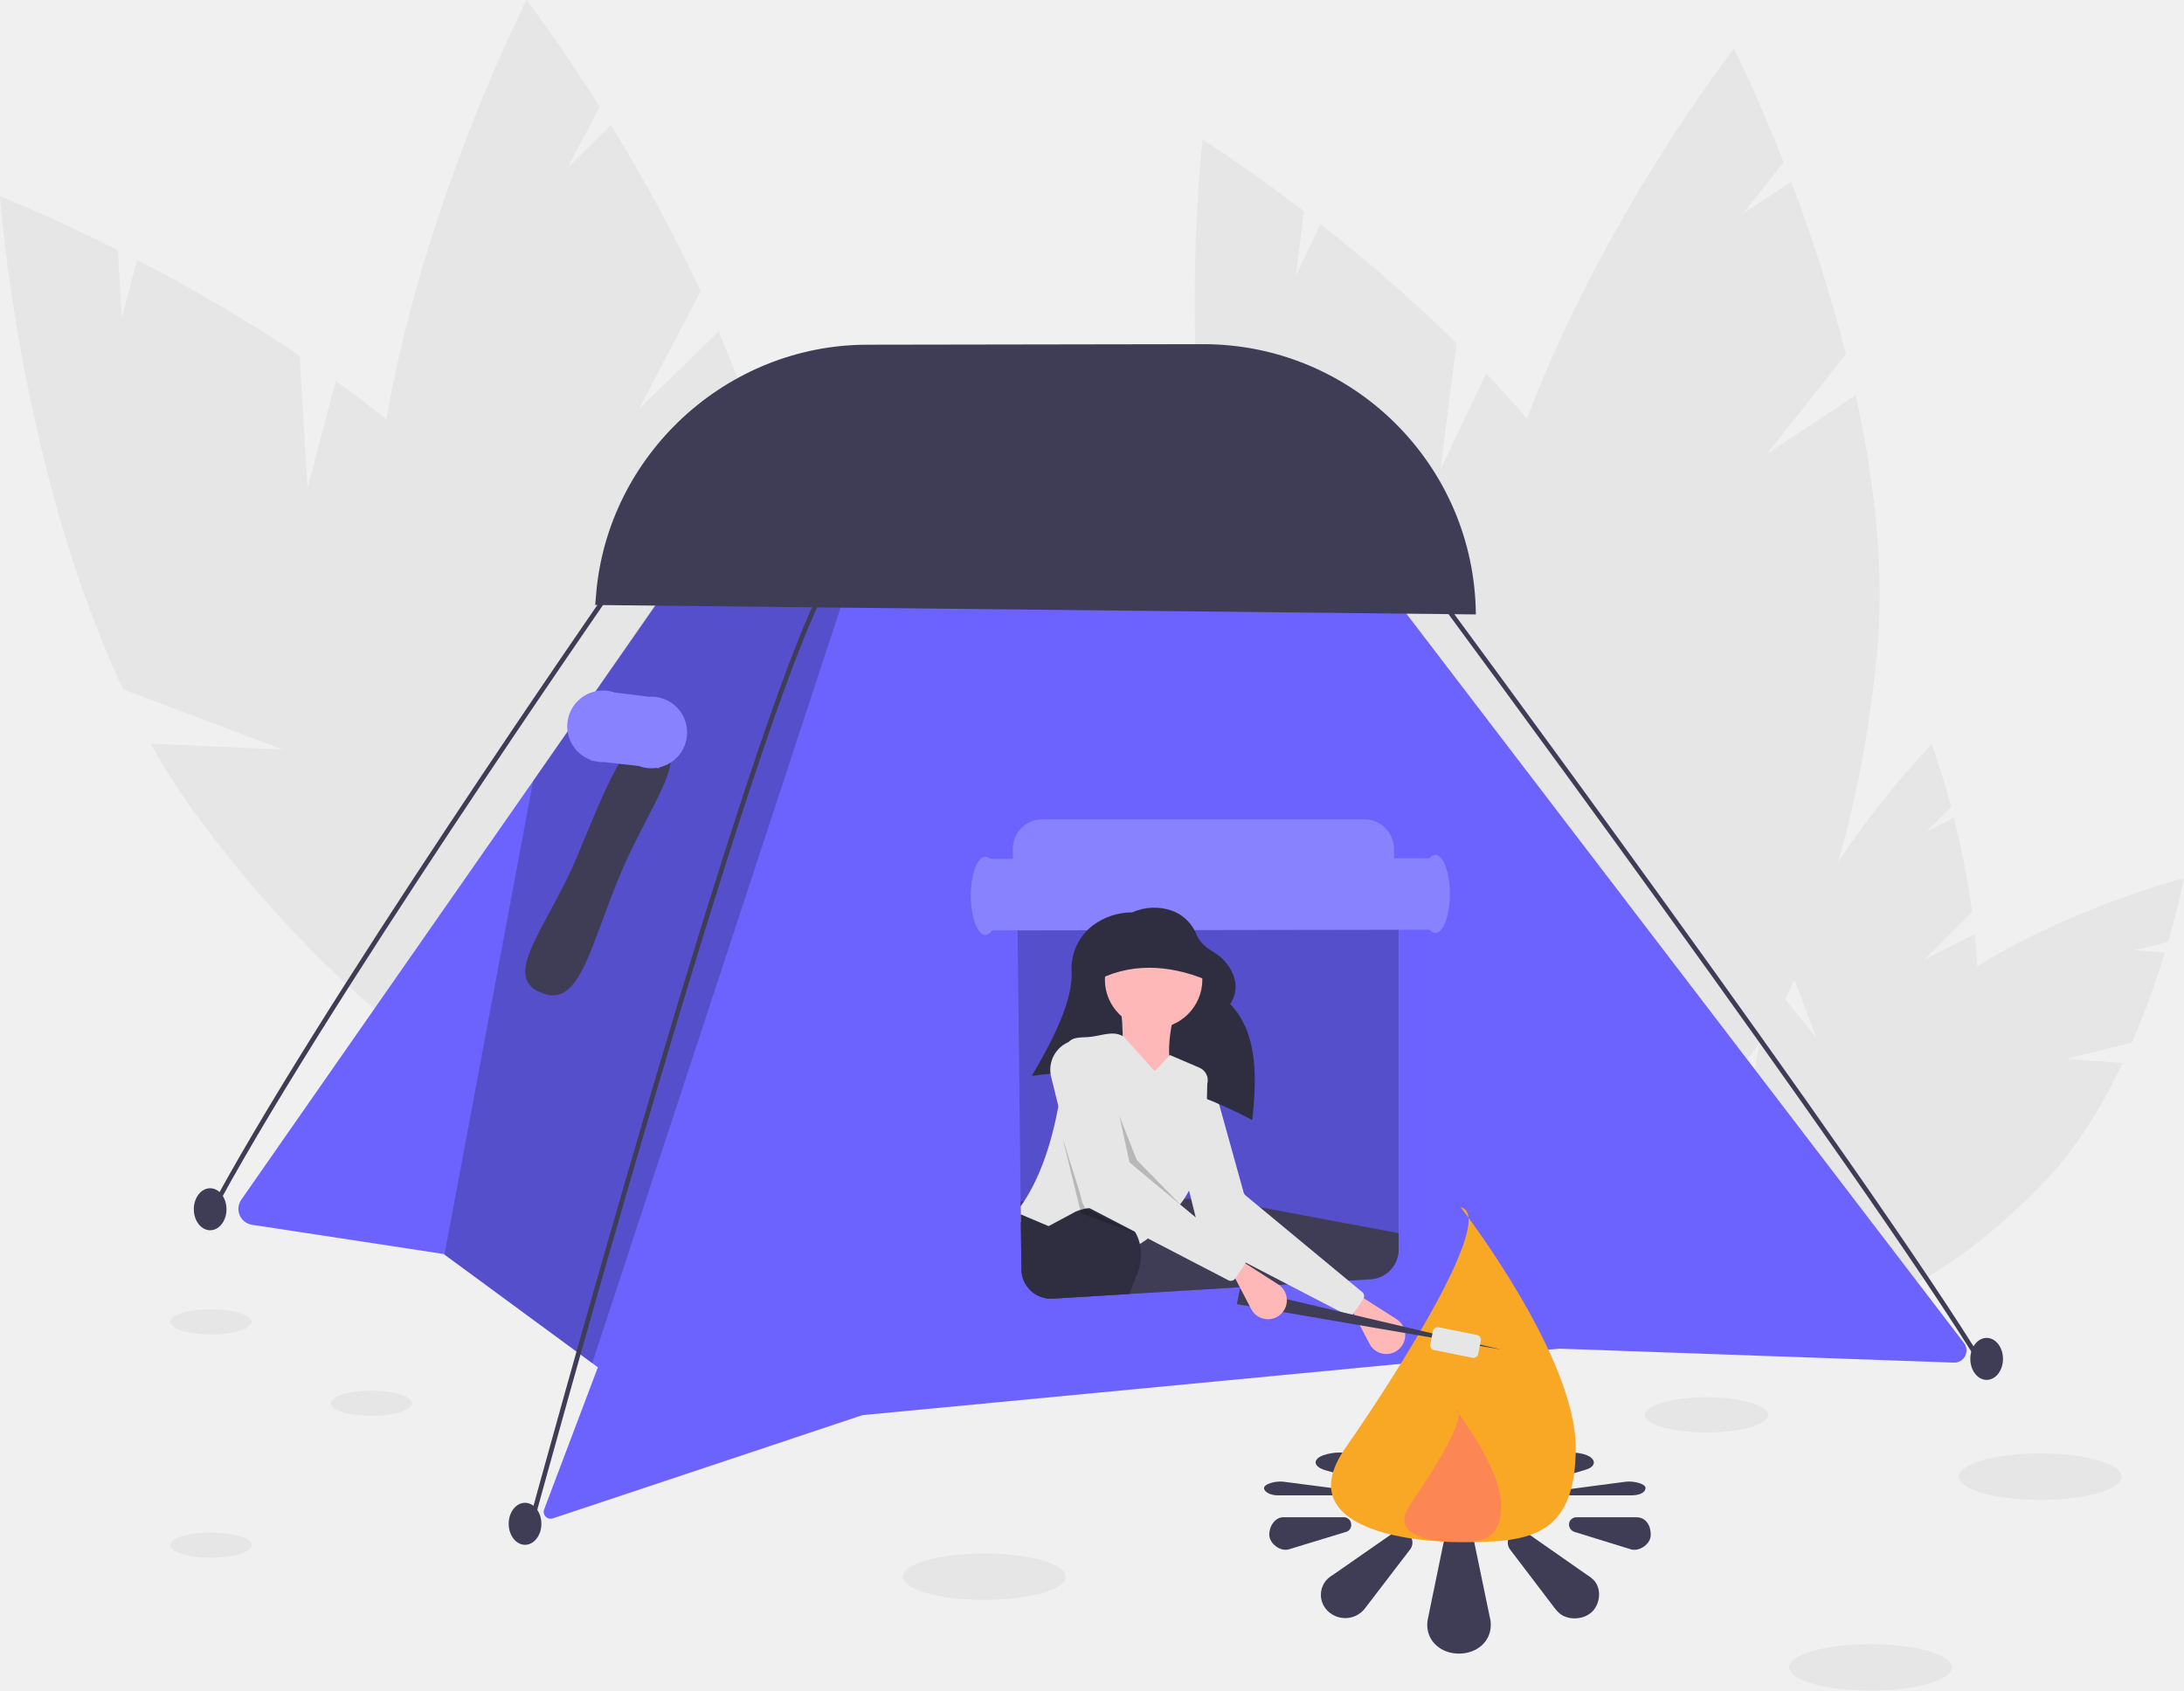
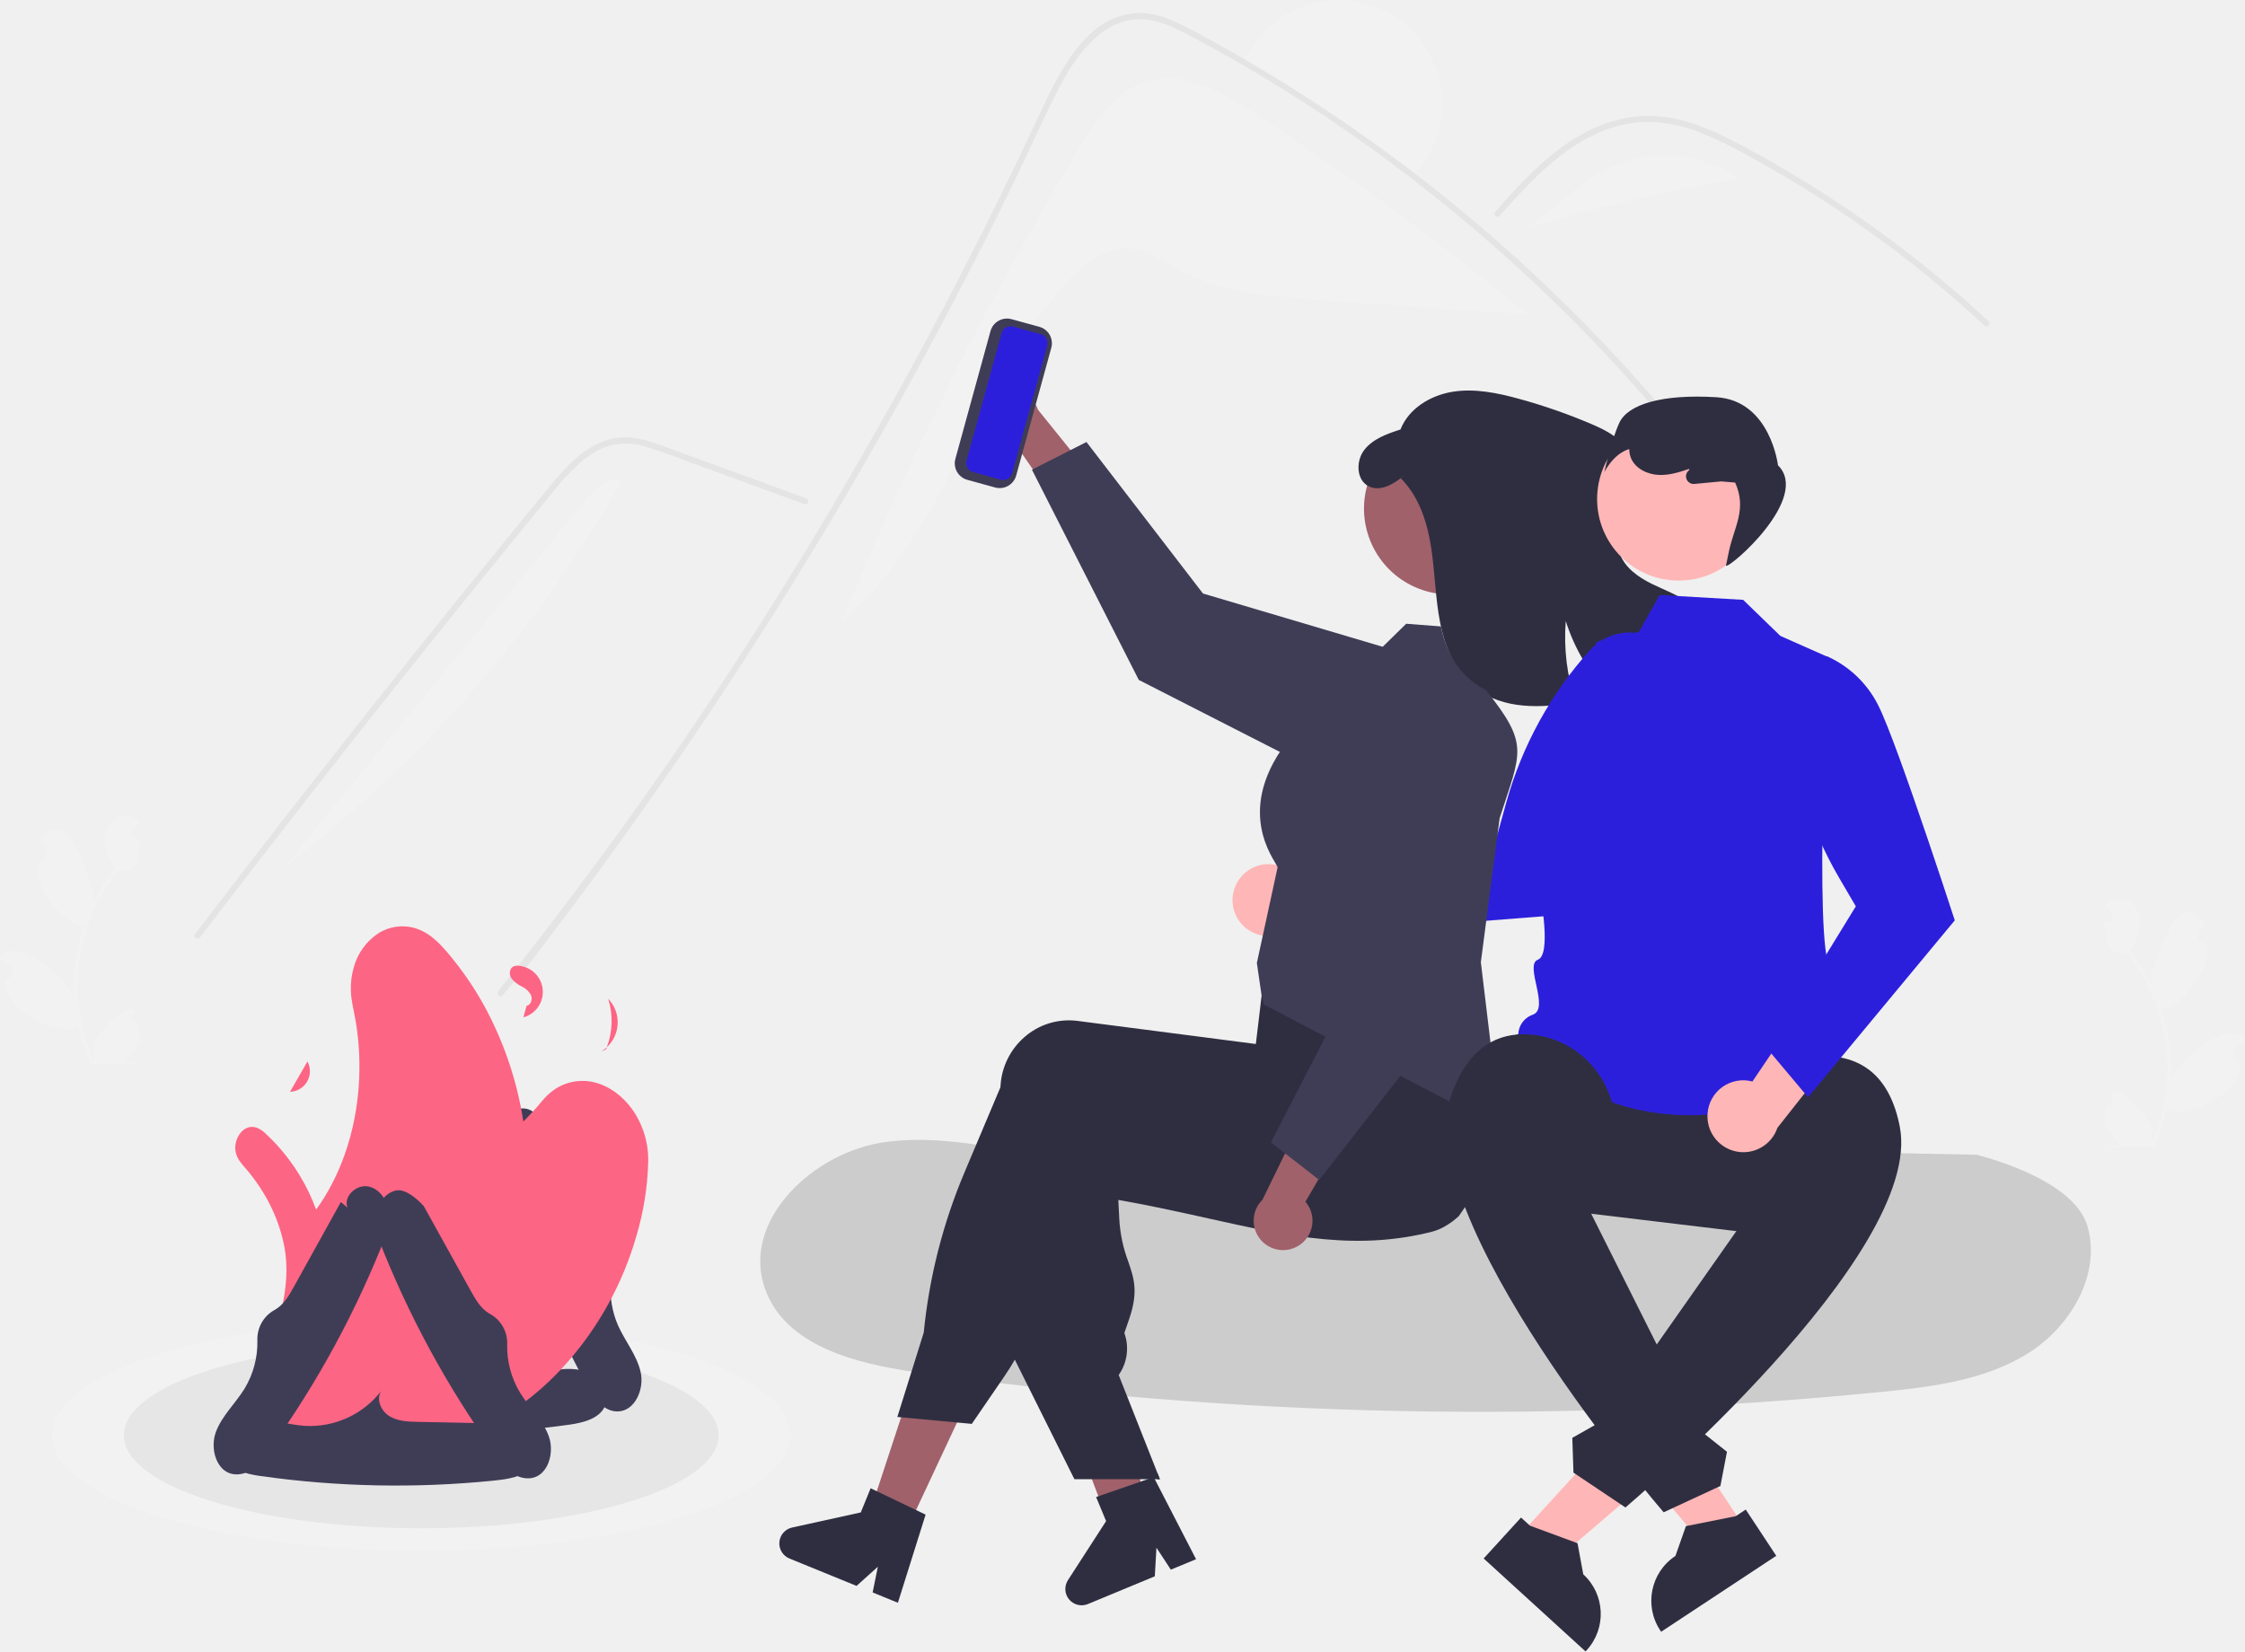
- <svg xmlns="http://www.w3.org/2000/svg" data-name="Layer 1" width="939.002" height="727" viewBox="0 0 939.002 727">
-   <path d="M957.896,499.119l20.534-20.545a365.614,365.614,0,0,0-7.9-40.446l-11.703,5.924L969.341,433.532c-4.358-16.432-8.284-27.038-8.284-27.038s-41.383,42.144-62.771,91.564l13.252,34.839L893.407,510.501a147.917,147.917,0,0,0-5.084,17.88c-13.086,61.151-3.723,114.997,20.913,120.269s55.216-40.026,68.302-101.177c4.057-18.957,4.012-39.709,2.023-59.321Z" transform="translate(-130.499 -86.5)" fill="#e6e6e6" />
-   <path d="M1018.917,541.792l28.198-6.974a365.614,365.614,0,0,0,14.144-38.707l-13.08-.978,14.437-3.57c4.764-16.319,6.885-27.428,6.885-27.428s-57.21,14.687-101.065,45.937l-6.664,36.674-3.945-28.544a147.918,147.918,0,0,0-13.594,12.678C901.422,576.463,881.604,627.398,899.968,644.645s67.957-5.723,110.768-51.306c13.272-14.131,23.96-31.918,32.395-49.736Z" transform="translate(-130.499 -86.5)" fill="#e6e6e6" />
-   <path d="M749.796,288.477l6.927-54.369A689.875,689.875,0,0,0,698.238,182.863l-10.627,22.352,3.547-27.837c-25.475-19.494-43.579-30.791-43.579-30.791s-13.108,110.675,12.026,209.127l60,36.697-52.917-12.493a279.106,279.106,0,0,0,13.055,32.555c51.067,106.374,127.206,175.929,170.062,155.355s36.199-123.485-14.867-229.859c-15.831-32.977-39.855-63.897-65.467-90.871Z" transform="translate(-130.499 -86.5)" fill="#e6e6e6" />
-   <path d="M890.136,281.718l34.034-42.962a689.877,689.877,0,0,0-23.578-74.099l-20.651,13.641,17.425-21.996c-11.731-29.856-21.39-48.884-21.39-48.884s-68.429,87.968-97.804,185.238l32.394,62.428-38.842-38.048a279.105,279.105,0,0,0-5.653,34.617C754.803,469.111,784.029,568.01,831.35,572.55s94.818-86.997,106.087-204.455c3.494-36.413-1.089-75.299-9.072-111.63Z" transform="translate(-130.499 -86.5)" fill="#e6e6e6" />
-   <path d="M262.734,296.467l-3.443-57.048a719.359,719.359,0,0,0-69.857-41.165l-6.555,24.961-1.763-29.208c-29.879-15.034-50.618-23.099-50.618-23.099s8.026,115.935,52.863,211.932l68.588,25.967-56.639-2.541A291.037,291.037,0,0,0,214.998,437.09c72.943,99.087,164.436,155.589,204.356,126.202s13.149-133.536-59.794-232.622c-22.613-30.718-53.221-57.74-84.692-80.411Z" transform="translate(-130.499 -86.5)" fill="#e6e6e6" />
-   <path d="M405.21,262.336l26.541-50.615a719.358,719.358,0,0,0-38.522-71.348l-18.513,17.979,13.589-25.915C370.497,104.123,356.912,86.5,356.912,86.5s-53.056,103.394-64.295,208.748L337.91,352.93l-47.172-31.452a291.035,291.035,0,0,0,.92,36.563c11.224,122.527,60.341,218.189,109.704,213.667S481.642,464.192,470.418,341.665c-3.48-37.985-15.714-76.938-30.935-112.613Z" transform="translate(-130.499 -86.5)" fill="#e6e6e6" />
-   <ellipse cx="423.193" cy="678" rx="35" ry="10" fill="#e6e6e6" />
-   <ellipse cx="804.193" cy="717" rx="35" ry="10" fill="#e6e6e6" />
-   <ellipse cx="877.193" cy="635" rx="35" ry="10" fill="#e6e6e6" />
-   <ellipse cx="733.693" cy="608.429" rx="26.5" ry="7.571" fill="#e6e6e6" />
-   <ellipse cx="159.693" cy="603.429" rx="17.5" ry="5.429" fill="#e6e6e6" />
-   <ellipse cx="90.693" cy="664.429" rx="17.5" ry="5.429" fill="#e6e6e6" />
-   <ellipse cx="90.693" cy="568.429" rx="17.5" ry="5.429" fill="#e6e6e6" />
-   <path d="M970.564,672.454l-169.56-6-89.42,8.53-152.77,14.57-57.49,5.48-133.14,44.4a2.98,2.98,0,0,1-3.73-3.88l.01-.01,23.09-61.07-2.43-1.79-63.54-46.69-.34-.25-82.39-12.56a6.909,6.909,0,0,1-4.62-10.78l125.48-180.06,65.94-94.6,7.15-10.27,274.3-3.79,267.81,350.35A5.241,5.241,0,0,1,970.564,672.454Z" transform="translate(-130.499 -86.5)" fill="#6c63ff" />
-   <polygon points="366.56 245.587 254.623 586.185 191.09 539.495 229.218 335.847 294.966 241.019 295.153 241.24 366.56 245.587" opacity="0.2" />
-   <path d="M397.141,462.565c-12.701,30.534-17.198,56.037-32.263,51.432-20.626-6.305,1.031-28.607,13.732-59.14s21.676-53.955,32.263-51.432C430.612,408.129,409.842,432.031,397.141,462.565Z" transform="translate(-130.499 -86.5)" fill="#3f3d56" />
-   <path d="M425.918,401.447a15.388,15.388,0,0,0-15.412-15.363c-.347.001-.69.017-1.032.04l-14.521-1.791a15.356,15.356,0,0,0-5.192-.891c-.489.001-.971.027-1.448.072l-.559-.069-.015.137a15.388,15.388,0,0,0-3.252,29.698l-.03.277,1.428.16a15.406,15.406,0,0,0,3.925.5c.147-0.0.292-.007.438-.012l14.844,1.663a15.346,15.346,0,0,0,5.462.992,15.506,15.506,0,0,0,2.079-.147l1.266.142.008-.371A15.39,15.39,0,0,0,425.918,401.447Z" transform="translate(-130.499 -86.5)" fill="#6c63ff" />
-   <path d="M425.918,401.447a15.388,15.388,0,0,0-15.412-15.363c-.347.001-.69.017-1.032.04l-14.521-1.791a15.356,15.356,0,0,0-5.192-.891c-.489.001-.971.027-1.448.072l-.559-.069-.015.137a15.388,15.388,0,0,0-3.252,29.698l-.03.277,1.428.16a15.406,15.406,0,0,0,3.925.5c.147-0.0.292-.007.438-.012l14.844,1.663a15.346,15.346,0,0,0,5.462.992,15.506,15.506,0,0,0,2.079-.147l1.266.142.008-.371A15.39,15.39,0,0,0,425.918,401.447Z" transform="translate(-130.499 -86.5)" fill="#fff" opacity="0.2" />
-   <path d="M220.413,611.653l-1.777-.933c45.525-86.769,174.285-272.162,175.58-274.024l1.648,1.146C394.569,339.704,265.879,524.994,220.413,611.653Z" transform="translate(-130.499 -86.5)" fill="#3f3d56" />
-   <path d="M359.861,741.688l-1.936-.527c.938-3.448,94.186-345.49,126.561-403.189l1.75.982C453.981,396.438,360.799,738.242,359.861,741.688Z" transform="translate(-130.499 -86.5)" fill="#3f3d56" />
-   <path d="M982.806,675.374c-49.712-81.892-237.447-335.517-239.338-338.07l1.613-1.194c1.891,2.553,189.681,256.252,239.44,338.223Z" transform="translate(-130.499 -86.5)" fill="#3f3d56" />
-   <ellipse cx="356.233" cy="741.76" rx="7.025" ry="9.032" transform="translate(-131.6919 -85.92594) rotate(-0.09218)" fill="#3f3d56" />
-   <ellipse cx="220.854" cy="606.501" rx="7.025" ry="9.032" transform="translate(-131.4744 -86.14391) rotate(-0.09218)" fill="#3f3d56" />
-   <ellipse cx="984.653" cy="670.85" rx="7.025" ry="9.032" transform="translate(-131.577 -84.91504) rotate(-0.09218)" fill="#3f3d56" />
-   <path d="M386.414,346.658l378.621,4.057A117.212,117.212,0,0,0,647.769,234.5l-144.496.232c-60.439.097-111.615,47.362-116.507,107.602Z" transform="translate(-130.499 -86.5)" fill="#3f3d56" />
-   <path d="M719.084,471.814h-138.38a12.719,12.719,0,0,0-12.73,12.88l.12,10.12,1.23,108.34.02,2.09.04,3.45.04,3.37.23,20.31a12.739,12.739,0,0,0,12.46,12.59c.34,0,.69-.01,1.04-.03l32.86-2,47.54-2.9,16.78-1.02,3.74-.23,26.15-1.59h.01l9.62-.59a12.75,12.75,0,0,0,11.96-12.71v-139.35A12.744,12.744,0,0,0,719.084,471.814Z" transform="translate(-130.499 -86.5)" opacity="0.2" />
-   <path d="M747.581,454.119a3.401,3.401,0,0,0-2.519,1.444l-15.247.025v-4.044a12.744,12.744,0,0,0-12.73-12.73h-138.38a12.719,12.719,0,0,0-12.73,12.88l.049,4.157-9.834.016a3.043,3.043,0,0,0-2.065-.957c-3.447.006-6.228,7.532-6.213,16.811s2.821,16.797,6.268,16.791a3.766,3.766,0,0,0,2.888-1.925l188.044-.302a3.401,3.401,0,0,0,2.524,1.436c3.447-.005,6.228-7.532,6.213-16.811S751.027,454.114,747.581,454.119Z" transform="translate(-130.499 -86.5)" fill="#6c63ff" />
-   <path d="M747.581,454.119a3.401,3.401,0,0,0-2.519,1.444l-15.247.025v-4.044a12.744,12.744,0,0,0-12.73-12.73h-138.38a12.719,12.719,0,0,0-12.73,12.88l.049,4.157-9.833.016a3.043,3.043,0,0,0-2.065-.957c-3.447.006-6.228,7.532-6.213,16.811s2.821,16.797,6.268,16.791a3.766,3.766,0,0,0,2.888-1.925l188.044-.302a3.401,3.401,0,0,0,2.524,1.436c3.447-.005,6.228-7.532,6.213-16.811S751.027,454.114,747.581,454.119Z" transform="translate(-130.499 -86.5)" fill="#fff" opacity="0.2" />
-   <path d="M732.09,666.558l0,0a8.133,8.133,0,0,1-12.77-2.182L711.797,649.931l2.993-6.485,16.128,10.322A8.133,8.133,0,0,1,732.09,666.558Z" transform="translate(-130.499 -86.5)" fill="#ffb8b8" />
-   <path d="M764.587,750.835a6.736,6.736,0,0,0-6.791-6.018,6.82,6.82,0,0,0-6.663,5.165h0l-6.663,32.354a13.088,13.088,0,0,0-.34,2.885c0,7.296,6.106,12.366,13.666,12.366s13.669-5.07,13.669-12.366a13.237,13.237,0,0,0-.472-3.459Z" transform="translate(-130.499 -86.5)" fill="#3f3d56" />
-   <path d="M814.985,765.306a15.294,15.294,0,0,0-2.178-1.592l-25.453-17.788c-2.478-1.556-5.125-1.512-7.047.366a4.953,4.953,0,0,0-.732,6.297l19.219,25.259a13.388,13.388,0,0,0,1.464,1.717c3.331,3.723,10.719,3.928,14.779,0C819.042,775.571,818.994,768.454,814.985,765.306Z" transform="translate(-130.499 -86.5)" fill="#3f3d56" />
-   <path d="M834.113,738.955H808.334a3.135,3.135,0,0,0-3.251,2.987,3.408,3.408,0,0,0,2.533,3.353l24.319,7.523c3.533.824,8.292-2.325,8.292-6.256C840.226,741.562,837.444,738.955,834.113,738.955Z" transform="translate(-130.499 -86.5)" fill="#3f3d56" />
-   <path d="M711.448,741.928a3.201,3.201,0,0,0-3.459-2.987H682.209c-3.247,0-5.985,3.507-5.985,7.439s4.62,7.263,8.164,6.439l24.685-7.523A3.097,3.097,0,0,0,711.448,741.928Z" transform="translate(-130.499 -86.5)" fill="#3f3d56" />
-   <path d="M729.14,745.955l-25.461,17.711a11.839,11.839,0,0,0-2.196,1.592,9.639,9.639,0,0,0-.494,13.622q.238.256.494.494a10.759,10.759,0,0,0,14.775,0,11.258,11.258,0,0,0,1.464-1.713l19.234-25.117a4.828,4.828,0,0,0-.732-6.245A5.491,5.491,0,0,0,729.14,745.955Z" transform="translate(-130.499 -86.5)" fill="#3f3d56" />
-   <path d="M768.744,711.343a2.735,2.735,0,0,0,.472-1.47c0-3.101-6.11-5.255-13.669-5.255s-13.666,2.155-13.666,5.255a2.617,2.617,0,0,0,.34,1.226l6.663,13.75h0c.763,1.297,3.516,2.204,6.663,2.195,3.547,0,6.494-1.122,6.791-2.558Z" transform="translate(-130.499 -86.5)" fill="#3f3d56" />
-   <path d="M812.787,712.276c-4.06-1.669-11.447-1.582-14.779,0a11.986,11.986,0,0,0-1.464.73l-19.219,10.735c-1.307.85-.999,1.976.732,2.676a11.499,11.499,0,0,0,7.047.156l25.453-7.56a21.702,21.702,0,0,0,2.178-.677C816.744,716.998,816.792,713.974,812.787,712.276Z" transform="translate(-130.499 -86.5)" fill="#3f3d56" />
-   <path d="M837.977,726.301c0-1.671-4.759-3.009-8.292-2.659l-24.319,3.197c-1.453.204-2.533.677-2.533,1.425s1.585,1.27,3.251,1.27h25.779C835.194,729.534,837.977,728.427,837.977,726.301Z" transform="translate(-130.499 -86.5)" fill="#3f3d56" />
-   <path d="M706.822,726.84l-24.685-3.197c-3.544-.35-8.164,1.066-8.164,2.737s2.738,3.161,5.985,3.161h25.779c1.794,0,3.459-.492,3.459-1.27S708.429,727.044,706.822,726.84Z" transform="translate(-130.499 -86.5)" fill="#3f3d56" />
-   <path d="M733.974,726.413c1.801-.711,2.013-1.786.732-2.654l-19.234-10.674a10.097,10.097,0,0,0-1.464-.728,22.485,22.485,0,0,0-14.775,0q-.256.101-.494.21c-3.625,1.657-3.404,4.249.494,5.789a16.885,16.885,0,0,0,2.196.677l25.461,7.527A11.634,11.634,0,0,0,733.974,726.413Z" transform="translate(-130.499 -86.5)" fill="#3f3d56" />
-   <path d="M807.978,709.117c0,39.763-22.161,40.498-49.498,40.498s-72.218-7.866-49.498-40.498C732.946,674.699,774.057,609.096,758.48,605.622,758.48,605.622,807.978,669.354,807.978,709.117Z" transform="translate(-130.499 -86.5)" fill="#f9a825" />
-   <path d="M775.913,733.585c0,15.739-8.772,16.031-19.593,16.031S727.733,746.501,736.727,733.585c9.486-13.624,25.759-39.592,19.593-40.967C756.32,692.618,775.913,717.845,775.913,733.585Z" transform="translate(-130.499 -86.5)" fill="#ff6584" opacity="0.5" />
-   <path d="M731.814,616.784v7.11a12.75,12.75,0,0,1-11.96,12.71l-136.7,8.33a12.722,12.722,0,0,1-13.5-12.56l-.33-29.22,82.69-1.34Z" transform="translate(-130.499 -86.5)" fill="#3f3d56" />
-   <path d="M709.523,652.002l-61.671-32.031a2.258,2.258,0,0,1-1.151-1.46L633.323,564.594a12.942,12.942,0,0,1,8.286-15.332l3.223-1.128a5.562,5.562,0,0,1,7.197,3.761l13.186,47.469a2.258,2.258,0,0,0,.735,1.134L716.197,642.132a2.258,2.258,0,0,1,.423,3.013l-4.193,6.128A2.258,2.258,0,0,1,709.523,652.002Z" transform="translate(-130.499 -86.5)" fill="#e6e6e6" />
-   <path d="M668.896,568.12c-29.911-15.747-61.221-23.655-94.781-18.956,10.116-17.145,17.629-32.996,17.127-44.862a23.357,23.357,0,0,1,9.163-19.898,28.355,28.355,0,0,1,16.899-5.577h0a23.221,23.221,0,0,1,17.2-.684,18.086,18.086,0,0,1,10.49,10.388c1.147,2.78,3.617,5.215,7.2,7.36a20.205,20.205,0,0,1,7.796,8.145c2.36,4.697,2.523,9.425-.571,14.2C671.003,530.403,671.035,548.687,668.896,568.12Z" transform="translate(-130.499 -86.5)" fill="#2f2e41" />
-   <circle cx="495.995" cy="421.26" r="20.952" fill="#ffb8b8" />
-   <path d="M636.471,553.155l-24.443,2.494c1.312-14.292,1.828-27.479,0-37.413H636.471C631.829,534.052,632.236,545.325,636.471,553.155Z" transform="translate(-130.499 -86.5)" fill="#ffb8b8" />
-   <path d="M649.564,552.614q-.03,3.285-.14,6.5c-.51,15.34-2.44,29.15-7.7,39.32a35.335,35.335,0,0,1-3.81,5.95.175.175,0,0,1-.04.05,3.864,3.864,0,0,1-.33.4,28.296,28.296,0,0,1-3.57,3.69l-10.01,10.5-.46.48-2.92,1.95-15.04,10.02-36.12-19.41-.04-3.37-.04-3.45c8.03-11.38,13.04-26.18,16.22-43.03.87-4.61,1.61-9.38,2.24-14.28.43-3.39.81-6.85,1.14-10.36a5.535,5.535,0,0,1,1.05-2.99.01.01,0,0,1,.01-.01c1.54-1.96,4.6-1.92,8.3-2.12,5.19-.28,10.3-2.97,14.89-.43a2.695,2.695,0,0,1,.33.18l13.47,14.96,6.19-6.67.29-.31,12.75,5.46a5.887,5.887,0,0,1,3.34,6.97Z" transform="translate(-130.499 -86.5)" fill="#e6e6e6" />
-   <path d="M621.134,626.144a20.23,20.23,0,0,1-1.42,7.45l-3.7,9.34-32.86,2c-.35.02-.7.03-1.04.03a12.739,12.739,0,0,1-12.46-12.59l-.23-20.31-.04-3.37,11.96,5.07,11.66-6.26a17.449,17.449,0,0,1,1.95-.7,18.754,18.754,0,0,1,2.64-.63h.01c.43-.07.86-.13,1.29-.17a20.211,20.211,0,0,1,13.91,3.77,19.945,19.945,0,0,1,5.71,6.42,4.745,4.745,0,0,1,.29.54,19.512,19.512,0,0,1,1.78,4.72A20.458,20.458,0,0,1,621.134,626.144Z" transform="translate(-130.499 -86.5)" fill="#2f2e41" />
-   <polygon points="481.279 479.874 485.65 499.929 512.207 522.775 488.762 498.831 481.279 479.874" opacity="0.2" />
-   <polygon points="456.836 489.352 464.817 521.777 488.263 530.258 466.314 519.283 456.836 489.352" opacity="0.2" />
-   <path d="M651.686,509.007c-15.442-7.104-32.899-9.13-48.388-1.497l1.995-17.958,33.921-5.487Z" transform="translate(-130.499 -86.5)" fill="#2f2e41" />
-   <polygon points="645.315 580.314 531.768 560.808 533.16 553.948 645.315 580.314 645.315 580.314" fill="#3f3d56" />
-   <path d="M681.208,651.593l0,0a8.133,8.133,0,0,1-12.77-2.182l-7.523-14.445,2.993-6.485,16.128,10.322A8.133,8.133,0,0,1,681.208,651.593Z" transform="translate(-130.499 -86.5)" fill="#ffb8b8" />
-   <path d="M658.641,637.037l-61.671-32.031a2.258,2.258,0,0,1-1.151-1.46l-13.378-53.918a12.942,12.942,0,0,1,8.286-15.332l3.223-1.128a5.562,5.562,0,0,1,7.197,3.761l13.186,47.469a2.258,2.258,0,0,0,.735,1.134l50.248,41.634a2.258,2.258,0,0,1,.423,3.013l-4.193,6.128A2.258,2.258,0,0,1,658.641,637.037Z" transform="translate(-130.499 -86.5)" fill="#e6e6e6" />
-   <path d="M763.575,670.365a2.105,2.105,0,0,0,2.467-1.645l1.138-5.694a2.096,2.096,0,0,0-1.645-2.467l-16.481-3.295a2.101,2.101,0,0,0-2.467,1.646l-1.138,5.694a2.096,2.096,0,0,0,1.645,2.467Z" transform="translate(-130.499 -86.5)" fill="#e6e6e6" />
+ <svg xmlns="http://www.w3.org/2000/svg" data-name="Layer 1" width="842.156" height="619.617" viewBox="0 0 842.156 619.617">
+   <path d="M719.88,178.915A38.553,38.553,0,0,1,709.572,205.217c-.504.549-1.034,1.079-1.574,1.592a585.043,585.043,0,0,0-62.821-42.178c.27-.684.558-1.358.873-2.024a38.717,38.717,0,0,1,73.831,16.308Z" transform="translate(-178.9221 -140.1914)" fill="#f2f2f2" />
+   <path d="M751.282,257.712l-.036.405q-38.197-2.631-76.386-5.271c-18.395-1.268-37.428-2.708-53.682-11.415-6.171-3.301-12.179-7.709-19.177-8.015-8.68-.387-16.254,5.685-22.209,12.017-35.198,37.491-45.389,94.817-84.877,127.748a1254.032,1254.032,0,0,1,88.925-177.481c6.332-10.479,13.843-21.669,25.6-25.087,11.217-3.265,22.695,1.502,33.021,7.619,2.213,1.313,4.372,2.69,6.458,4.057q23.868,15.624,46.954,32.445Q724.221,235.364,751.282,257.712Z" transform="translate(-178.9221 -140.1914)" fill="#f2f2f2" />
+   <path d="M833.641,337.228a603.254,603.254,0,0,0-94.223-104.585q-15.26-13.412-31.42-25.834a585.043,585.043,0,0,0-62.821-42.178q-10.74-6.234-21.732-11.972c-5.694-2.959-11.757-5.667-18.323-5.244a24.379,24.379,0,0,0-12.656,4.866c-8.069,5.892-13.412,15.094-17.81,23.864-3.85,7.691-7.439,15.534-11.1,23.333-1.556,3.319-3.112,6.629-4.722,9.922q-8.419,17.298-17.235,34.406-11.361,22.047-23.378,43.761-25.245,45.645-53.278,89.645-41.206,64.67-88.17,125.418c-3.841,4.956-5.424,6.108-9.319,11.028-.899,1.151-2.501-.468-1.61-1.61,32.481-41.053,60.762-79.84,89.276-123.754q32.247-49.666,60.95-101.536,9.215-16.636,18.044-33.48,14.289-27.269,27.588-55.05,3.508-7.313,6.944-14.68c7.277-15.588,17.873-38.769,38.337-38.454,6.018.09,11.604,2.528,16.875,5.226,5.37,2.761,10.641,5.694,15.903,8.671q3.157,1.781,6.288,3.616,12.4,7.205,24.431,15.013,20.077,13.02,39.093,27.597,9.027,6.922,17.783,14.158a605.857,605.857,0,0,1,98.127,102.822q5.168,6.868,10.119,13.888C836.447,337.282,834.477,338.416,833.641,337.228Z" transform="translate(-178.9221 -140.1914)" fill="#e4e4e4" />
+   <path d="M741.444,221.194c1.189-1.325,2.371-2.651,3.567-3.976,9.437-10.437,19.564-20.753,32.524-26.737a47.185,47.185,0,0,1,19.769-4.582,56.417,56.417,0,0,1,20.526,4.476c3.09,1.235,6.113,2.636,9.089,4.128,3.401,1.712,6.741,3.537,10.066,5.378q9.362,5.181,18.481,10.816,18.144,11.214,35.152,24.139,8.817,6.703,17.269,13.846,7.862,6.635,15.406,13.626c1.075.992,2.681-.614,1.606-1.606-1.325-1.235-2.666-2.462-4.007-3.673q-5.681-5.135-11.543-10.074-10.691-9.021-21.935-17.345-17.485-12.952-36.174-24.147-9.339-5.59-18.936-10.71c-1.932-1.03-3.886-2.037-5.863-2.992a93.456,93.456,0,0,0-13.936-5.673,49.578,49.578,0,0,0-21.049-2.068,54.801,54.801,0,0,0-19.42,6.718c-12.725,7.112-22.594,18.11-32.198,28.843C738.868,220.672,740.466,222.285,741.444,221.194Z" transform="translate(-178.9221 -140.1914)" fill="#e4e4e4" />
+   <path d="M480.722,329.352l-30.491-11.152-15.139-5.537a154.815,154.815,0,0,0-14.946-5.148,23.579,23.579,0,0,0-13.528.172,31.179,31.179,0,0,0-10.552,6.541,85.629,85.629,0,0,0-8.655,9.242c-3.296,3.961-6.543,7.964-9.805,11.953q-20.194,24.696-40.124,49.607-19.929,24.91-39.592,50.032Q278.179,460.247,258.739,485.641q-2.381,3.111-4.759,6.225c-.876,1.147-2.85.016-1.962-1.147q19.583-25.649,39.439-51.089,19.905-25.5,40.085-50.784,20.18-25.283,40.632-50.348,5.095-6.244,10.207-12.475c2.875-3.504,5.717-7.045,8.871-10.306,5.788-5.986,13.019-11.276,21.675-11.42,5.089-.084,10.015,1.531,14.743,3.241,5.097,1.844,10.183,3.723,15.274,5.585l30.704,11.23,7.676,2.808c1.362.498.774,2.695-.604,2.191Z" transform="translate(-178.9221 -140.1914)" fill="#e4e4e4" />
+   <path d="M781.547,203.614c15.495-7.964,35.338-6.404,49.577,3.545A707.121,707.121,0,0,0,750.675,225.936C761.649,219.505,770.234,209.428,781.547,203.614Z" transform="translate(-178.9221 -140.1914)" fill="#f2f2f2" />
+   <path d="M831.277,207.132l2.983,2.425c-1.009-.849-2.058-1.644-3.135-2.397C831.175,207.151,831.226,207.141,831.277,207.132Z" transform="translate(-178.9221 -140.1914)" fill="#f2f2f2" />
+   <path d="M397.214,329.463c3.001-3.654,6.247-7.479,10.736-8.963l4.191.165a475.436,475.436,0,0,1-126.632,144.77Q341.361,397.45,397.214,329.463Z" transform="translate(-178.9221 -140.1914)" fill="#f2f2f2" />
+   <path d="M753.422,341.022a32.217,32.217,0,0,1-40.61,20.63q-1.38-.45-2.7-1.02a32.202,32.202,0,0,1-17.93-39.58,31.879,31.879,0,0,1,3.22-6.94,32.206,32.206,0,0,1,58.02,26.91Z" transform="translate(-178.9221 -140.1914)" fill="#a0616a" />
+   <path d="M692.387,322.665c4.465,2.199,9.52-.988,13.427-4.158l-1.398,1.182c6.778,6.731,9.88,16.347,11.347,25.797,1.469,9.44,1.544,19.079,3.419,28.456,1.877,9.367,5.872,18.8,13.457,24.603,10.161,7.773,24.289,7.426,36.879,5.205.168-.032.324-.056.492-.089a76.722,76.722,0,0,1-3.728-30.456A69.759,69.759,0,0,0,782.745,400.825a160.139,160.139,0,0,0,24.409-8.611c5.106-2.287,10.61-5.428,12.076-10.829,1.469-5.36-1.756-11.03-6.111-14.469-4.355-3.439-9.725-5.265-14.702-7.734-4.968-2.458-9.874-5.939-11.82-11.139-4.489-11.962,8.788-25.498,3.789-37.262-2.465-5.785-8.617-8.981-14.404-11.456a213.117,213.117,0,0,0-27.176-9.479c-8.131-2.234-16.626-3.993-24.946-2.669-8.32,1.324-16.508,6.292-19.578,14.149-5.005,1.634-10.319,3.48-13.563,7.645C687.476,313.127,687.66,320.34,692.387,322.665Z" transform="translate(-178.9221 -140.1914)" fill="#2f2e41" />
+   <path d="M511.033,568.683c27.002-3.642,53.887,6.152,81.076,7.921,27.055,1.761,54.424-5.048,77.93-18.519,16.62-9.525,37.032-8.108,52.899,2.625q.599.405,1.214.782c13.103,8.021,29.286,8.563,44.646,8.876l151.584,3.085s36.36,8.618,41.601,26.778c5.241,18.16-6.37,37.817-22.419,47.803-16.048,9.986-35.517,12.458-54.324,14.343a1514.748,1514.748,0,0,1-363.239-7.431c-22.308-3.162-48.474-9.91-56.078-31.119C456.728,598.179,484.031,572.325,511.033,568.683Z" transform="translate(-178.9221 -140.1914)" fill="#ccc" />
+   <path d="M851.488,604.654,756.291,593.236a33.723,33.723,0,0,1,8.032-66.966l95.197,11.417a33.723,33.723,0,0,1-8.032,66.966Z" transform="translate(-178.9221 -140.1914)" fill="#2f2e41" />
+   <path d="M832.824,365.246l13.953,13.534,17.836,7.912s-5.26,108.605.811,116.331-.173,7.165.139,16.292,1.477,27.901,1.477,27.901c-49.519,19.063-89.74,14.91-118.525-17.799a8.089,8.089,0,0,1,5.469-8.539c6.383-2.465-3.368-18.71,1.835-20.607s.89-24.281.89-24.281l9.919-44.434-2.713-7.618,14.001-42.946,15.802-3.713,7.795-13.845Z" transform="translate(-178.9221 -140.1914)" fill="#2c1fdc" />
+   <path d="M646.267,467.448a13.406,13.406,0,0,1,20.199,3.819l46.903-8.355L703.576,485.649l-43.039,4.448a13.479,13.479,0,0,1-14.27-22.649Z" transform="translate(-178.9221 -140.1914)" fill="#ffb6b6" />
+   <path d="M676.764,490.352l85.961-6.758.172-.325c.197-.372,11.959-22.653,22.392-43.507,1.607-3.212,3.182-6.389,4.678-9.448q.969-1.98,1.89-3.887c4.142-8.576,7.442-15.825,8.731-19.634a39.57,39.57,0,0,0-.065-26.319l-.087-.206-.194-.112a20.081,20.081,0,0,0-24.812,3.891,142.237,142.237,0,0,0-31.448,57.17l-3.348,12.083-61.501,13.775Z" transform="translate(-178.9221 -140.1914)" fill="#2c1fdc" />
+   <polygon points="339.287 575.857 325.673 569.346 344.374 512.441 364.467 522.051 339.287 575.857" fill="#a0616a" />
+   <path d="M609.48,706.874c-.99.62-1.98,1.23-2.98,1.84-1.99,1.22-4,2.42-6.01,3.6-1.01.59-2.03,1.18-3.04,1.76v.03l-.06.01-.02.01-1.54.38-2.21-5.84-1.02-2.69-1.44-3.81-2.64-6.97-13.9-36.7,21.61-5.33.81,3.31h.01l.4,1.64,7.55,30.62,1.54,6.26.05.19.93,3.74.8,3.24.89,3.62Z" transform="translate(-178.9221 -140.1914)" fill="#a0616a" />
+   <path d="M738.392,577.992c-1.37,2.2-2.77,4.39-4.18,6.56q-3.93,6.06-8.07,11.94c0,.01-.01.01-.02.02a28.234,28.234,0,0,1-5.3,3.87c-.08.06-.17.1-.25.15a19.539,19.539,0,0,1-4.46,1.79c-.56.14-1.13.28-1.69.42-2.02.48-4.02.89-6.01,1.25-3.54.63-7.04,1.08-10.52,1.36-.28.03-.56.05-.84.07-14.31,1.05-28.24-.64-42.78-3.41-7.18-1.36-14.51-2.99-22.1-4.68-2.48-.56-4.97-1.11-7.49-1.66-.19-.04-.39-.09-.59-.13-3.6-.79-7.26-1.57-11.01-2.34-4.72-.97-9.59-1.91-14.65-2.8l.36,7.13a53.663,53.663,0,0,0,3.38,16.03c2.16,6.32,3.87,11.32.26,21.73l-1.74,5.04a17.213,17.213,0,0,1-1.77,15.23l-.35.53,14.51,36.71.94,2.38H606.592l-9.14.01h-15.49l-22.35-44.84-1.07-2.14v-.11l2.31-86.17c.03-.76.09-1.53.19-2.29a26.198,26.198,0,0,1,9.97-17.64,25.23,25.23,0,0,1,18.79-5.14l7.65.99,15.63,2.02,11.01,1.43.22.03,32.47,4.2,2.33-9.5.43-.16,13.67-5.01,47.28-17.33.12-.04,3.11-1.14.37.6c.11.18.22.36.32.54a92.679,92.679,0,0,1,7.47,17.34,272.213,272.213,0,0,1,7.85,29.97q.135.66.24,1.2l.03.11c.03.17.05.28.06.31C741.152,566.962,740.392,572.502,738.392,577.992Z" transform="translate(-178.9221 -140.1914)" fill="#2f2e41" />
+   <path d="M740.388,546.236c-.15-.64-.34-1.29-.54-1.92a136.814,136.814,0,0,0-5.54-14.02c-2.36-5.2-5.19-10.77-8.56-16.8q-2.445-4.38-5.26-9.11-1.41-2.37-2.93-4.83a2.543,2.543,0,0,0-.13-.22l-.29-.48-46.78,6.26-17.42,2.33-1.04,8.68-.25,2.15c-.01,0-.01,0,0,.01l-.7,5.86v.01l-.93,7.74-.08-.01-25.85-3.35-26.64-3.45-14.31-1.85a25.214,25.214,0,0,0-18.79,5.14,26.211,26.211,0,0,0-9.97,17.64c-.09.7-.15,1.42-.18,2.13l-13.5,31.99a206.396,206.396,0,0,0-15.26,60.04l-9.9,31.65,1.41.13,20.98,1.95,5.54.52,12.2-17.81c1.39-2.03,2.71-4.12,3.94-6.26a95.073,95.073,0,0,0,5.39-10.84l26.39-62.8q3.06.525,6.06,1,13.875,2.25,26.64,3.67c27.67,3.09,51.63,3.33,72.96.71q8.985-1.095,17.37-2.88,3.075-.645,6.07-1.39c.47-.11.93-.22,1.39-.34a25.519,25.519,0,0,0,17.85-16.68A26.038,26.038,0,0,0,740.388,546.236Z" transform="translate(-178.9221 -140.1914)" fill="#2f2e41" />
+   <path d="M522.558,706.756l-14.73-7.06-2.31-1.11-3.69,9.06-25.76,5.67a6.112,6.112,0,0,0-1,11.63l25.17,10.27,7.99-7.19-1.96,9.65,9.48,3.87,10.39-33.07Z" transform="translate(-178.9221 -140.1914)" fill="#2f2e41" />
+   <polygon points="434.16 552.611 435.1 554.991 434.16 554.991 434.16 552.611" fill="#2f2e41" />
+   <path d="M607.952,695.691,592.518,701.038l-2.422.837,3.753,9.034-14.315,22.154a6.112,6.112,0,0,0,7.473,8.968l25.111-10.412.618-10.731,5.397,8.236,9.459-3.92-15.886-30.809Z" transform="translate(-178.9221 -140.1914)" fill="#2f2e41" />
+   <path d="M546.978,298.745a10.962,10.962,0,0,0,13.849,9.526l22.162,32.038,7.558-18.779-22.204-27.544a11.022,11.022,0,0,0-21.366,4.76Z" transform="translate(-178.9221 -140.1914)" fill="#a0616a" />
+   <path d="M566.031,316.42,586.479,306.03l43.704,56.843,78.687,23.333a27.638,27.638,0,0,1,16.76,39.06h0a27.667,27.667,0,0,1-37.18,12.054l-82.34-42.021Z" transform="translate(-178.9221 -140.1914)" fill="#3f3d56" />
+   <path d="M736.426,399.22c-8.01-4.114-14.217-11.22-17-24l-13-1-43.081,42.207c-22.436,27.429-6.133,46.344-5.157,49.157l-7.788,35.907,1.745,12.017.872,3.57,88.896,46.45L734.426,501.22l7.057-54.07C749.502,422.165,752.76,419.76,736.426,399.22Z" transform="translate(-178.9221 -140.1914)" fill="#3f3d56" />
+   <path d="M665.889,607.663a10.962,10.962,0,0,0,2.737-16.585l19.582-33.676-20.211,1.139-15.497,31.805a11.022,11.022,0,0,0,13.389,17.317Z" transform="translate(-178.9221 -140.1914)" fill="#a0616a" />
+   <path d="M673.791,582.905l-18.095-14.094L688.576,505.092l-12.32-81.143a27.638,27.638,0,0,1,28.234-31.771h0A27.667,27.667,0,0,1,731.202,420.71l-3.044,92.393Z" transform="translate(-178.9221 -140.1914)" fill="#3f3d56" />
+   <polygon points="570.068 576.009 581.922 586.825 629.284 546.25 611.788 530.286 570.068 576.009" fill="#ffb6b6" />
+   <path d="M749.498,709.571l3.337,3.044,17.86,6.589,2.148,11.667.001.001a20.141,20.141,0,0,1,1.301,28.452l-.441.483-38.222-34.876Z" transform="translate(-178.9221 -140.1914)" fill="#2f2e41" />
+   <path d="M838.791,589.968l-10.232-19.756c.855-20.005,18.207-35.634,38.13-33.64,11.095,1.111,21.279,7.717,24.896,26.364,9.302,47.949-102.924,142.856-102.924,142.856l-19.491-13.067-.437-13.057,11.427-6.471.422-11.106,10.84-4.658Z" transform="translate(-178.9221 -140.1914)" fill="#2f2e41" />
+   <circle cx="808.632" cy="327.431" r="30.591" transform="translate(226.4019 960.8281) rotate(-84.50888)" fill="#ffb6b6" />
+   <path d="M786.344,298.887c3.204-7.044,16.156-10.899,36.433-9.659,20.277,1.24,23.112,25.548,23.112,25.548,12.439,12.241-18.275,38.859-19.523,37.674l1.136-5.447c1.882-9.021,6.835-15.726,2.319-25.75l-5.22-.441-10.072.951a2.874,2.874,0,0,1-1.954-5.19l.098-.071-.191-.369c-3.638,1.263-7.37,2.4-11.2,2.258-4.309-.16-8.83-2.316-10.52-6.283a8.818,8.818,0,0,1-.664-3.434c-6,1.753-9.327,8.623-9.327,8.623S783.14,305.932,786.344,298.887Z" transform="translate(-178.9221 -140.1914)" fill="#2f2e41" />
+   <polygon points="654.339 573.009 640.945 581.847 600.482 534.389 620.251 521.346 654.339 573.009" fill="#ffb6b6" />
+   <path d="M845.244,723.93l-43.189,28.497-.36-.546a20.141,20.141,0,0,1,5.718-27.902l.001-.001,3.94-11.19,18.669-3.727,3.77-2.488Z" transform="translate(-178.9221 -140.1914)" fill="#2f2e41" />
+   <path d="M772.043,588.051l12.665-20.59c2.272-19.894-12.433-38.035-32.424-39.169-11.133-.631-22.221,4.308-28.699,22.164-16.658,45.915,79.414,157.145,79.414,157.145l21.288-9.871,2.465-12.83-10.279-8.172,1.314-11.036-9.982-6.289Z" transform="translate(-178.9221 -140.1914)" fill="#2f2e41" />
+   <path d="M819.488,557.796a13.406,13.406,0,0,1,16.813-11.829l26.685-39.467,9.487,22.867-26.795,33.973a13.479,13.479,0,0,1-26.19-5.544Z" transform="translate(-178.9221 -140.1914)" fill="#ffb6b6" />
+   <path d="M857.166,551.877l55.043-66.372-.114-.349c-.13-.4-7.918-24.361-15.609-46.375-1.184-3.39-2.366-6.734-3.518-9.938q-.745-2.075-1.471-4.064c-3.266-8.946-6.167-16.364-8.001-19.943a39.57,39.57,0,0,0-18.925-18.29l-.208-.081-.215.061a20.081,20.081,0,0,0-14.496,20.51,142.237,142.237,0,0,0,19.099,62.39l6.335,10.821-32.968,53.715Z" transform="translate(-178.9221 -140.1914)" fill="#2c1fdc" />
+   <ellipse cx="158.004" cy="538.528" rx="138.5" ry="43.308" fill="#f2f2f2" />
+   <ellipse cx="158.004" cy="538.528" rx="111.56" ry="34.884" fill="#e6e6e6" />
+   <path d="M395.248,653.999c-6.482-.874-12.936,1.477-19.463,1.902a33.759,33.759,0,0,1-28.571-13.055c1.976,3.114.02,7.502-3.126,9.427s-7.03,2.056-10.717,2.131l-36.388.741.687,3.14c-3.016-3.39-9.415-1.071-10.674,3.288s1.529,9.078,5.382,11.475c3.852,2.397,8.526,2.991,13.041,3.443a363.622,363.622,0,0,0,87.197-1.784c5.355-.759,11.636-2.379,13.462-7.47C408.284,661.08,401.73,654.873,395.248,653.999Z" transform="translate(-178.9221 -140.1914)" fill="#3f3d56" />
+   <path d="M419.252,655.027c-1.422-6.384-5.861-11.626-8.517-17.603a33.759,33.759,0,0,1,2.365-31.324c-2.238,2.931-7.032,2.614-9.927.328s-4.361-5.885-5.707-9.319l-13.283-33.886-2.708,1.731c2.138-4.002-2.252-9.205-6.778-8.877s-7.989,4.575-8.905,9.019.143,9.034,1.281,13.427a363.621,363.621,0,0,0,31.838,81.196c2.565,4.762,6.257,10.095,11.666,10.046C417.118,669.708,420.674,661.412,419.252,655.027Z" transform="translate(-178.9221 -140.1914)" fill="#3f3d56" />
+   <path d="M416.137,556.462c-3.462-4.803-8.394-8.738-14.221-10.17a18.667,18.667,0,0,0-16.129,3.518,22.716,22.716,0,0,0-3.43,3.374,102.252,102.252,0,0,1-7.112,7.79,133.002,133.002,0,0,0-13.709-41.6,118.672,118.672,0,0,0-12.449-18.972c-3.917-4.869-8.165-10.019-14.352-11.939a16.834,16.834,0,0,0-14.029,1.993,22.413,22.413,0,0,0-9.051,12.572,28.409,28.409,0,0,0-1.106,9.022c.133,3.814,1.154,7.491,1.791,11.235a102.524,102.524,0,0,1,1.113,25.003c-1.174,15.296-5.785,30.614-14.335,43.434q-.783,1.174-1.613,2.317a73.173,73.173,0,0,0-14.852-24.427q-1.718-1.867-3.572-3.602a11.585,11.585,0,0,0-3.582-2.614c-5.119-1.982-8.798,3.82-8.285,8.325.372,3.267,2.51,5.239,4.524,7.632a66.462,66.462,0,0,1,6.114,8.593,60.778,60.778,0,0,1,7.727,19.898c1.452,7.679.776,15.355-.876,22.942-3.041,13.965-8.383,28.881-3.062,43.028,2.145,5.705,6.069,10.64,11.766,13.078a16.885,16.885,0,0,0,15.083-.56,14.898,14.898,0,0,0,1.683-1.144,7.778,7.778,0,0,0,.494.808c.621.866,1.607.764,2.571.801q1.547.06,3.095.066a90.131,90.131,0,0,0,11.93-.752,95.109,95.109,0,0,0,23.144-6.022,107.533,107.533,0,0,0,40.264-28.668,123.186,123.186,0,0,0,25.923-47.298,107.016,107.016,0,0,0,4.494-28.043A33.05,33.05,0,0,0,416.137,556.462Z" transform="translate(-178.9221 -140.1914)" fill="#fd6584" />
+   <path d="M273.86,673.268c6.482-.874,12.936,1.477,19.463,1.902a33.759,33.759,0,0,0,28.571-13.055c-1.976,3.114-.02,7.502,3.126,9.427s7.03,2.056,10.717,2.131l36.388.741-.687,3.14c3.016-3.39,9.415-1.071,10.674,3.288s-1.529,9.078-5.382,11.475-8.526,2.991-13.041,3.443a363.621,363.621,0,0,1-87.197-1.784c-5.355-.759-11.636-2.379-13.462-7.47C260.824,680.349,267.378,674.142,273.86,673.268Z" transform="translate(-178.9221 -140.1914)" fill="#3f3d56" />
+   <path d="M384.771,679.023c-2.255-6.14-7.348-10.748-10.772-16.321a33.497,33.497,0,0,1-4.82-18.183,12.451,12.451,0,0,0-6.469-11.365q-.157-.084-.309-.174c-3.172-1.882-5.101-5.256-6.89-8.481L337.858,592.67s-5.906-6.751-10.348-5.827c-4.442.924-7.313,5.593-7.633,10.119s1.338,8.936,3.047,13.139a363.569,363.569,0,0,0,44.947,79.866,12.061,12.061,0,0,0,6.82,4.615C383.698,696.717,387.387,686.149,384.771,679.023Z" transform="translate(-178.9221 -140.1914)" fill="#3f3d56" />
+   <path d="M259.88,677.54c2.255-6.14,7.348-10.748,10.772-16.321a33.497,33.497,0,0,0,4.82-18.183,12.451,12.451,0,0,1,6.469-11.365q.157-.084.309-.174c3.172-1.882,5.101-5.256,6.89-8.481l17.652-31.829,2.455,2.074c-1.589-4.25,3.451-8.825,7.893-7.902s7.313,5.593,7.633,10.119-1.338,8.936-3.047,13.139a363.569,363.569,0,0,1-44.947,79.866,12.061,12.061,0,0,1-6.82,4.615C260.952,695.235,257.263,684.667,259.88,677.54Z" transform="translate(-178.9221 -140.1914)" fill="#3f3d56" />
+   <path d="M287.565,550.087l.166-.25a7.725,7.725,0,0,0,6.523-11.383Z" transform="translate(-178.9221 -140.1914)" fill="#fd6584" />
+   <path d="M373.522,502.542a3.698,3.698,0,0,0-2.093.308c-1.449.792-1.565,2.966-.691,4.367a10.196,10.196,0,0,0,3.834,3.053,7.708,7.708,0,0,1,3.552,3.323c.64,1.523-.04,3.687-1.665,3.982l-1.198,4.314a9.863,9.863,0,0,0-1.74-19.347Z" transform="translate(-178.9221 -140.1914)" fill="#fd6584" />
+   <path d="M407.067,514.921a27.689,27.689,0,0,1-.523,18.198,12.732,12.732,0,0,0,.523-18.198Z" transform="translate(-178.9221 -140.1914)" fill="#fd6584" />
+   <path d="M406.267,533.877c.104-.248.181-.507.277-.758a12.417,12.417,0,0,1-2.03,1.566Z" transform="translate(-178.9221 -140.1914)" fill="#fd6584" />
+   <path d="M537.309,312.343l13.172-47.918a6.42,6.42,0,0,1,7.883-4.484l10.443,2.871a6.42,6.42,0,0,1,4.484,7.883L560.12,318.613a6.42,6.42,0,0,1-7.883,4.484l-10.443-2.871A6.42,6.42,0,0,1,537.309,312.343Z" transform="translate(-178.9221 -140.1914)" fill="#3f3d56" />
+   <path d="M558.914,262.721a3.46,3.46,0,0,0-4.248,2.416l-13.172,47.918a3.46,3.46,0,0,0,2.416,4.248l10.443,2.871a3.46,3.46,0,0,0,4.248-2.416l13.172-47.918a3.46,3.46,0,0,0-2.416-4.248Z" transform="translate(-178.9221 -140.1914)" fill="#2c1fdc" />
+   <path d="M230.766,524.238a2.168,2.168,0,0,1-1.571-3.758l.149-.591-.059-.142c-1.996-4.76-14.733,8.509-15.284,12.982a17.225,17.225,0,0,0,.302,5.924,69.058,69.058,0,0,1-6.282-28.682,66.654,66.654,0,0,1,.413-7.436q.343-3.036.95-6.029a69.858,69.858,0,0,1,13.853-29.608c3.943.22,7.398-.381,7.732-8.022.059-1.359,1.068-2.536,1.29-3.875-.376.049-.759.08-1.135.105-.117.006-.241.012-.358.019l-.044.002a2.148,2.148,0,0,1-1.764-3.5q.244-.3.488-.6c.247-.309.5-.611.747-.919a1.07,1.07,0,0,0,.08-.093c.284-.352.568-.697.852-1.049a6.212,6.212,0,0,0-2.036-1.968c-2.845-1.666-6.769-.512-8.824,2.061-2.061,2.573-2.45,6.183-1.734,9.398a24.893,24.893,0,0,0,3.443,7.676c-.154.197-.315.389-.469.586a70.309,70.309,0,0,0-7.338,11.626c.583-4.554-6.546-20.999-9.303-24.482a5.999,5.999,0,0,0-10.685,2.946q-.008.077-.017.154.614.347,1.203.736a2.941,2.941,0,0,1-1.186,5.352l-.06.009c-5.481,7.826,12.09,28.195,16.488,23.622a71.764,71.764,0,0,0-3.863,18.179,68.066,68.066,0,0,0,.049,10.99l-.019-.13c-.977-7.963-17.742-19.802-22.638-18.816-2.82.568-5.598.439-5.17,3.284l.021.136a19.758,19.758,0,0,1,2.215,1.068q.614.347,1.203.736a2.941,2.941,0,0,1-1.186,5.352l-.06.009c-.043.006-.08.012-.123.019-2.495,8.585,16.008,22.439,27.256,18.031h.006a71.743,71.743,0,0,0,4.819,14.069h17.217c.062-.191.117-.389.173-.58a19.561,19.561,0,0,1-4.764-.284c1.277-1.567,2.555-3.147,3.832-4.715a1.07,1.07,0,0,0,.08-.093c.648-.802,1.302-1.598,1.95-2.4l0-.001a28.653,28.653,0,0,0-.84-7.299Zm-19.715-38.783.009-.012-.009.025Zm-3.814,34.378-.148-.333c.006-.241.006-.481,0-.728,0-.068-.012-.136-.012-.204.056.426.105.852.167,1.277Z" transform="translate(-178.9221 -140.1914)" fill="#f2f2f2" />
+   <path d="M969.234,555.239a28.653,28.653,0,0,0-.84,7.299l0.0.001c.648.802,1.302,1.598,1.95,2.4a1.07,1.07,0,0,0,.08.093c1.277,1.567,2.555,3.147,3.832,4.715a19.561,19.561,0,0,1-4.764.284c.056.191.111.389.173.58H986.882a71.743,71.743,0,0,0,4.819-14.069h.006c11.249,4.408,29.751-9.446,27.256-18.031-.043-.006-.08-.012-.123-.019l-.06-.009a2.941,2.941,0,0,1-1.186-5.352q.588-.389,1.203-.736a19.758,19.758,0,0,1,2.215-1.068l.021-.136c.428-2.845-2.35-2.716-5.17-3.284-4.896-.986-21.661,10.853-22.638,18.816l-.019.13a68.066,68.066,0,0,0,.049-10.99,71.764,71.764,0,0,0-3.863-18.179c4.398,4.574,21.97-15.796,16.488-23.622l-.06-.009a2.941,2.941,0,0,1-1.186-5.352q.588-.389,1.203-.736-.008-.077-.017-.154a5.999,5.999,0,0,0-10.685-2.946c-2.757,3.483-9.886,19.928-9.303,24.482a70.309,70.309,0,0,0-7.338-11.626c-.154-.197-.315-.389-.469-.586a24.893,24.893,0,0,0,3.443-7.676c.716-3.215.327-6.825-1.734-9.398-2.055-2.573-5.98-3.727-8.824-2.061a6.212,6.212,0,0,0-2.036,1.968c.284.352.568.697.852,1.049a1.07,1.07,0,0,0,.08.093c.247.309.5.611.747.919q.244.3.488.6a2.148,2.148,0,0,1-1.764,3.5l-.044-.002c-.117-.006-.241-.012-.358-.019-.376-.025-.759-.056-1.135-.105.222,1.339,1.23,2.516,1.29,3.875.334,7.641,3.789,8.242,7.732,8.022a69.858,69.858,0,0,1,13.853,29.608q.611,2.99.95,6.029a66.654,66.654,0,0,1,.413,7.436,69.058,69.058,0,0,1-6.282,28.682A17.225,17.225,0,0,0,986,563.73c-.551-4.473-13.288-17.741-15.284-12.982l-.059.142.149.591a2.168,2.168,0,0,1-1.571,3.758Zm19.716-38.771-.009-.025.009.012Zm3.807,34.378c.062-.426.111-.852.167-1.277,0,.068-.012.136-.012.204-.006.247-.006.487,0,.728l-.148.333Z" transform="translate(-178.9221 -140.1914)" fill="#f2f2f2" />
</svg>
